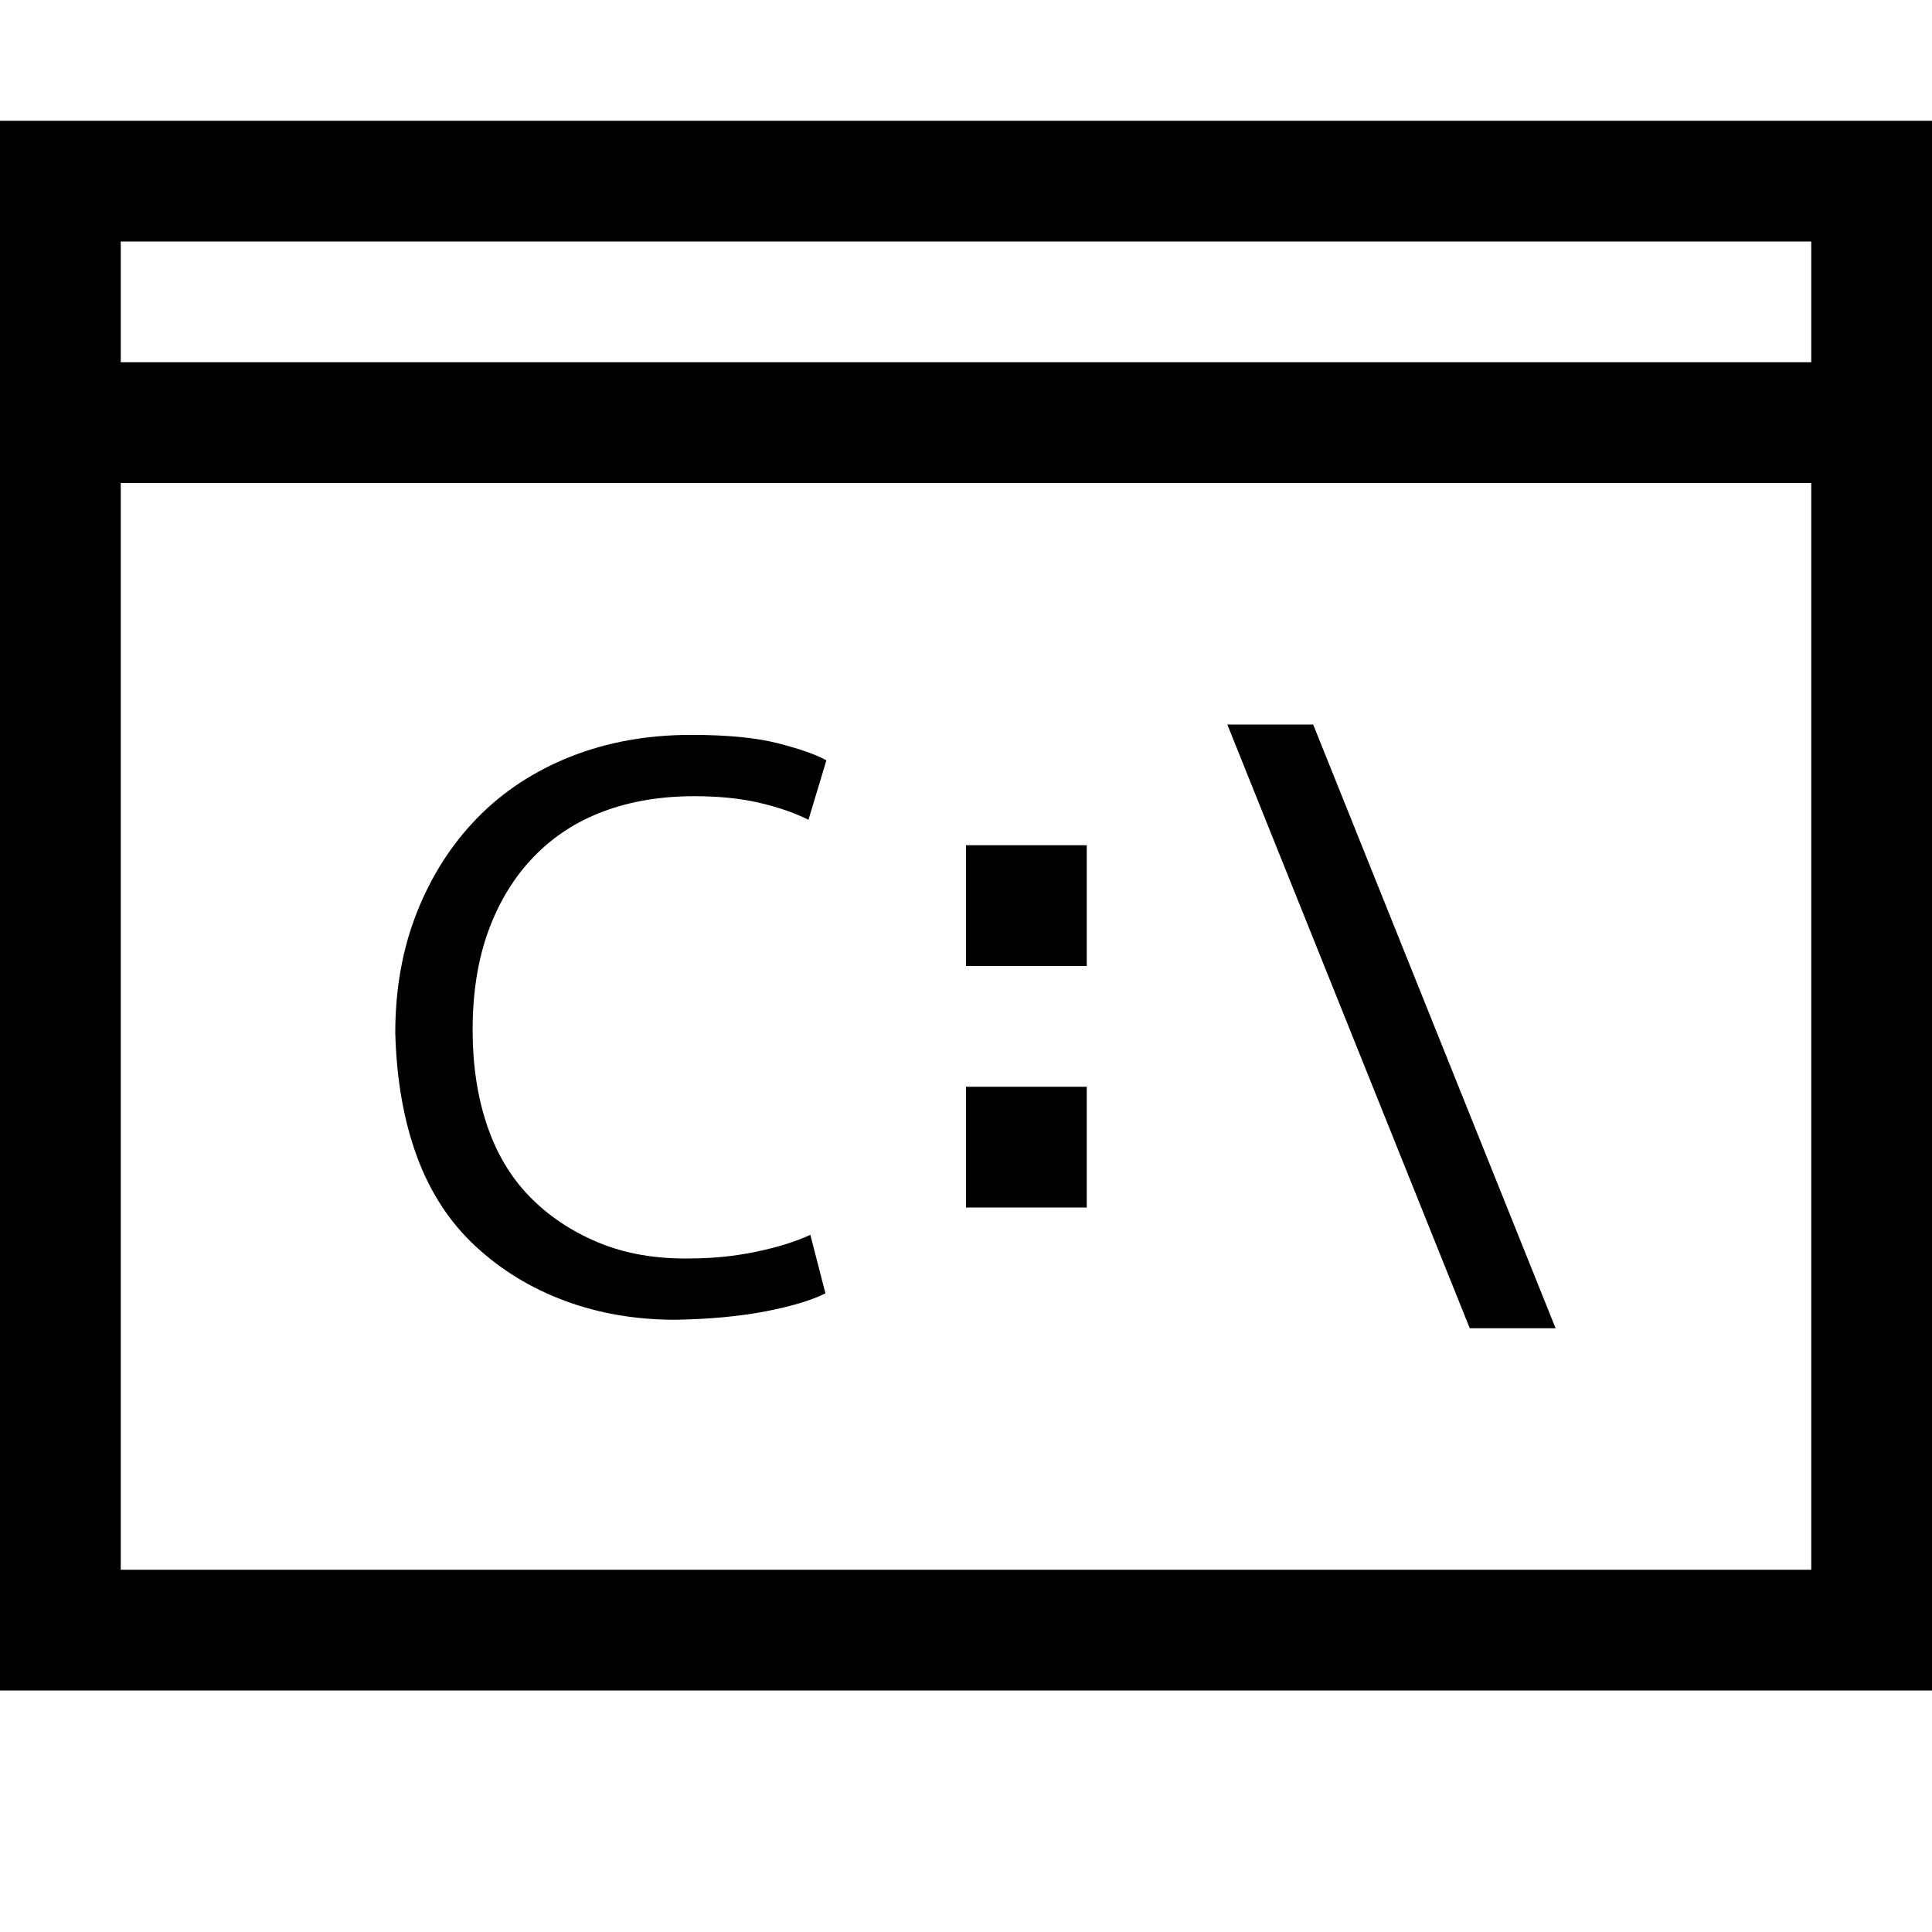
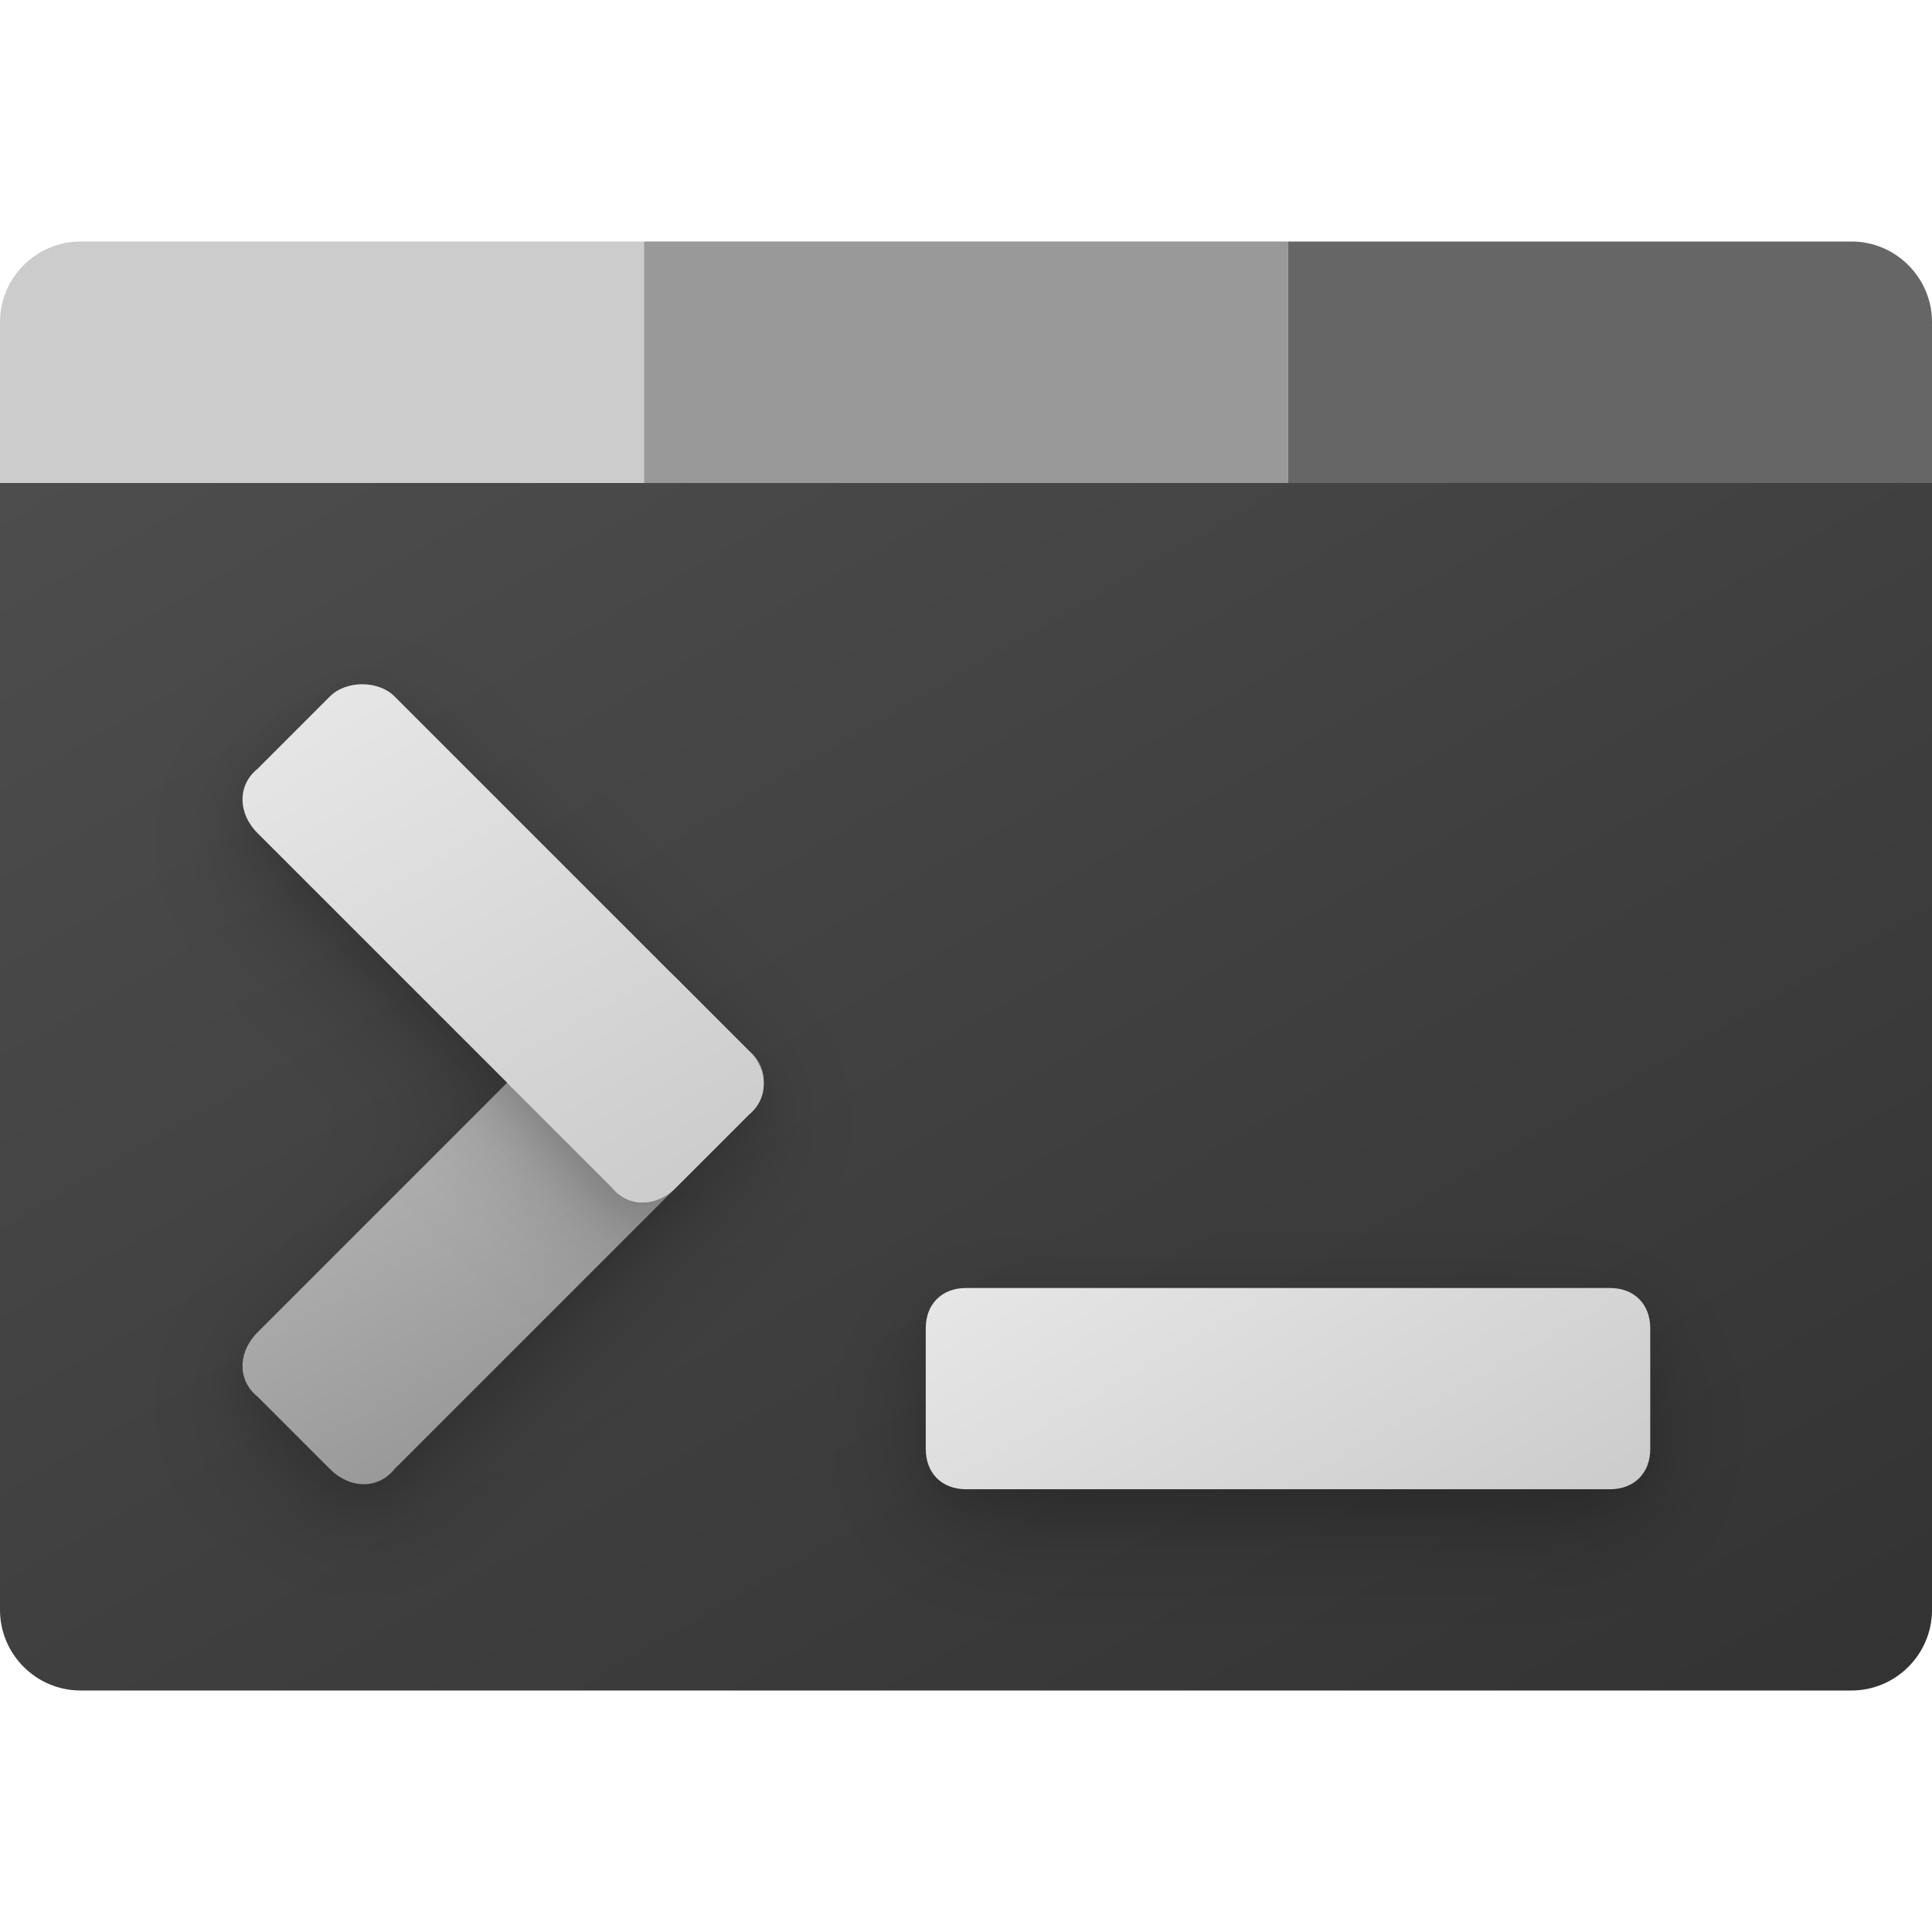
- <svg xmlns="http://www.w3.org/2000/svg" width="18" height="18" viewBox="0 0 2048 2048">
-   <path d="M2048 128v1664H0V128h2048zM128 256v128h1792V256H128zm1792 1408V512H128v1152h1792zm-528-896l257 640h-91l-257-640h91zm-656 76q-53 0-96 16t-74 48-48 78-17 106q0 55 15 100t45 76 73 49 98 17q35 0 69-7t58-18l16 62q-22 11-63 19t-96 9q-63 0-117-20t-95-58-62-95-23-131q0-70 23-128t64-100 99-65 128-23q57 0 92 9t51 18l-19 63q-22-11-52-18t-69-7zm288 52h128v128h-128V896zm0 256h128v128h-128v-128z" />
+ <svg xmlns="http://www.w3.org/2000/svg" width="18" height="18" viewBox="0 0 48 48" fill="none">
+   <path d="M0 13H16V6H2C0.9 6 0 6.9 0 8V13Z" fill="#CCCCCC" />
+   <path d="M32 6H16V13H32V6Z" fill="#999999" />
+   <path d="M48 13H32V6H46C47.1 6 48 6.9 48 8V13Z" fill="#666666" />
+   <path d="M46 42H2C0.9 42 0 41.1 0 40V12H48V40C48 41.1 47.1 42 46 42Z" fill="url(#paint0_linear)" />
+   <g filter="url(#filter0_dd)">
+     <path d="M15.2 24.3L6.4 33.1C5.9 33.6 5.9 34.3 6.4 34.7L8.2 36.5C8.7 37 9.4 37 9.8 36.5L18.6 27.7C19.1 27.2 19.1 26.5 18.6 26.1L16.8 24.3C16.4 23.9 15.6 23.9 15.2 24.3Z" fill="url(#paint1_linear)" />
+     <mask id="mask0" mask-type="alpha" maskUnits="userSpaceOnUse" x="6" y="24" width="13" height="13">
+       <path d="M15.2 24.3L6.4 33.1C5.9 33.6 5.9 34.3 6.4 34.7L8.2 36.5C8.7 37 9.4 37 9.8 36.5L18.6 27.7C19.1 27.2 19.1 26.5 18.6 26.1L16.8 24.3C16.4 23.9 15.6 23.9 15.2 24.3Z" fill="url(#paint2_linear)" />
+     </mask>
+     <g mask="url(#mask0)">
+       <g filter="url(#filter1_dd)">
+         <path d="M9.8 17.3L18.6 26.1C19.1 26.6 19.1 27.3 18.6 27.7L16.8 29.5C16.3 30 15.6 30 15.2 29.5L6.4 20.7C5.9 20.2 5.9 19.5 6.4 19.1L8.2 17.3C8.6 16.9 9.4 16.9 9.8 17.3Z" fill="url(#paint3_linear)" />
+       </g>
+     </g>
+     <path d="M9.8 17.3L18.6 26.1C19.1 26.6 19.1 27.3 18.6 27.7L16.8 29.5C16.3 30 15.6 30 15.2 29.5L6.4 20.7C5.9 20.2 5.9 19.5 6.4 19.1L8.2 17.3C8.6 16.9 9.4 16.9 9.8 17.3Z" fill="url(#paint4_linear)" />
+   </g>
+   <g filter="url(#filter2_dd)">
+     <path d="M40 32H24C23.4 32 23 32.4 23 33V36C23 36.6 23.4 37 24 37H40C40.6 37 41 36.6 41 36V33C41 32.4 40.6 32 40 32Z" fill="url(#paint5_linear)" />
+   </g>
+   <defs>
+     <filter id="filter0_dd" x="3.025" y="15" width="18.95" height="25.875" filterUnits="userSpaceOnUse" color-interpolation-filters="sRGB">
+       <feFlood flood-opacity="0" result="BackgroundImageFix" />
+       <feColorMatrix in="SourceAlpha" type="matrix" values="0 0 0 0 0 0 0 0 0 0 0 0 0 0 0 0 0 0 127 0" />
+       <feOffset dy="0.5" />
+       <feGaussianBlur stdDeviation="0.5" />
+       <feColorMatrix type="matrix" values="0 0 0 0 0 0 0 0 0 0 0 0 0 0 0 0 0 0 0.1 0" />
+       <feBlend mode="normal" in2="BackgroundImageFix" result="effect1_dropShadow" />
+       <feColorMatrix in="SourceAlpha" type="matrix" values="0 0 0 0 0 0 0 0 0 0 0 0 0 0 0 0 0 0 127 0" />
+       <feOffset dy="1" />
+       <feGaussianBlur stdDeviation="1.5" />
+       <feColorMatrix type="matrix" values="0 0 0 0 0 0 0 0 0 0 0 0 0 0 0 0 0 0 0.2 0" />
+       <feBlend mode="normal" in2="effect1_dropShadow" result="effect2_dropShadow" />
+       <feBlend mode="normal" in="SourceGraphic" in2="effect2_dropShadow" result="shape" />
+     </filter>
+     <filter id="filter1_dd" x="3.025" y="15" width="18.95" height="18.875" filterUnits="userSpaceOnUse" color-interpolation-filters="sRGB">
+       <feFlood flood-opacity="0" result="BackgroundImageFix" />
+       <feColorMatrix in="SourceAlpha" type="matrix" values="0 0 0 0 0 0 0 0 0 0 0 0 0 0 0 0 0 0 127 0" />
+       <feOffset dy="0.5" />
+       <feGaussianBlur stdDeviation="0.5" />
+       <feColorMatrix type="matrix" values="0 0 0 0 0 0 0 0 0 0 0 0 0 0 0 0 0 0 0.1 0" />
+       <feBlend mode="normal" in2="BackgroundImageFix" result="effect1_dropShadow" />
+       <feColorMatrix in="SourceAlpha" type="matrix" values="0 0 0 0 0 0 0 0 0 0 0 0 0 0 0 0 0 0 127 0" />
+       <feOffset dy="1" />
+       <feGaussianBlur stdDeviation="1.5" />
+       <feColorMatrix type="matrix" values="0 0 0 0 0 0 0 0 0 0 0 0 0 0 0 0 0 0 0.2 0" />
+       <feBlend mode="normal" in2="effect1_dropShadow" result="effect2_dropShadow" />
+       <feBlend mode="normal" in="SourceGraphic" in2="effect2_dropShadow" result="shape" />
+     </filter>
+     <filter id="filter2_dd" x="20" y="30" width="24" height="11" filterUnits="userSpaceOnUse" color-interpolation-filters="sRGB">
+       <feFlood flood-opacity="0" result="BackgroundImageFix" />
+       <feColorMatrix in="SourceAlpha" type="matrix" values="0 0 0 0 0 0 0 0 0 0 0 0 0 0 0 0 0 0 127 0" />
+       <feOffset dy="0.5" />
+       <feGaussianBlur stdDeviation="0.5" />
+       <feColorMatrix type="matrix" values="0 0 0 0 0 0 0 0 0 0 0 0 0 0 0 0 0 0 0.1 0" />
+       <feBlend mode="normal" in2="BackgroundImageFix" result="effect1_dropShadow" />
+       <feColorMatrix in="SourceAlpha" type="matrix" values="0 0 0 0 0 0 0 0 0 0 0 0 0 0 0 0 0 0 127 0" />
+       <feOffset dy="1" />
+       <feGaussianBlur stdDeviation="1.5" />
+       <feColorMatrix type="matrix" values="0 0 0 0 0 0 0 0 0 0 0 0 0 0 0 0 0 0 0.2 0" />
+       <feBlend mode="normal" in2="effect1_dropShadow" result="effect2_dropShadow" />
+       <feBlend mode="normal" in="SourceGraphic" in2="effect2_dropShadow" result="shape" />
+     </filter>
+     <linearGradient id="paint0_linear" x1="36.446" y1="47.826" x2="11.822" y2="5.175" gradientUnits="userSpaceOnUse">
+       <stop stop-color="#333333" />
+       <stop offset="1" stop-color="#4D4D4D" />
+     </linearGradient>
+     <linearGradient id="paint1_linear" x1="14.528" y1="33.996" x2="10.484" y2="26.992" gradientUnits="userSpaceOnUse">
+       <stop stop-color="#999999" />
+       <stop offset="1" stop-color="#B3B3B3" />
+     </linearGradient>
+     <linearGradient id="paint2_linear" x1="14.528" y1="33.996" x2="10.484" y2="26.992" gradientUnits="userSpaceOnUse">
+       <stop stop-color="#999999" />
+       <stop offset="1" stop-color="#B3B3B3" />
+     </linearGradient>
+     <linearGradient id="paint3_linear" x1="16.275" y1="30.034" x2="8.737" y2="16.978" gradientUnits="userSpaceOnUse">
+       <stop stop-color="#CCCCCC" />
+       <stop offset="1" stop-color="#E6E6E6" />
+     </linearGradient>
+     <linearGradient id="paint4_linear" x1="16.275" y1="30.034" x2="8.737" y2="16.978" gradientUnits="userSpaceOnUse">
+       <stop stop-color="#CCCCCC" />
+       <stop offset="1" stop-color="#E6E6E6" />
+     </linearGradient>
+     <linearGradient id="paint5_linear" x1="35.15" y1="39.955" x2="28.85" y2="29.045" gradientUnits="userSpaceOnUse">
+       <stop stop-color="#CCCCCC" />
+       <stop offset="1" stop-color="#E6E6E6" />
+     </linearGradient>
+   </defs>
</svg>
